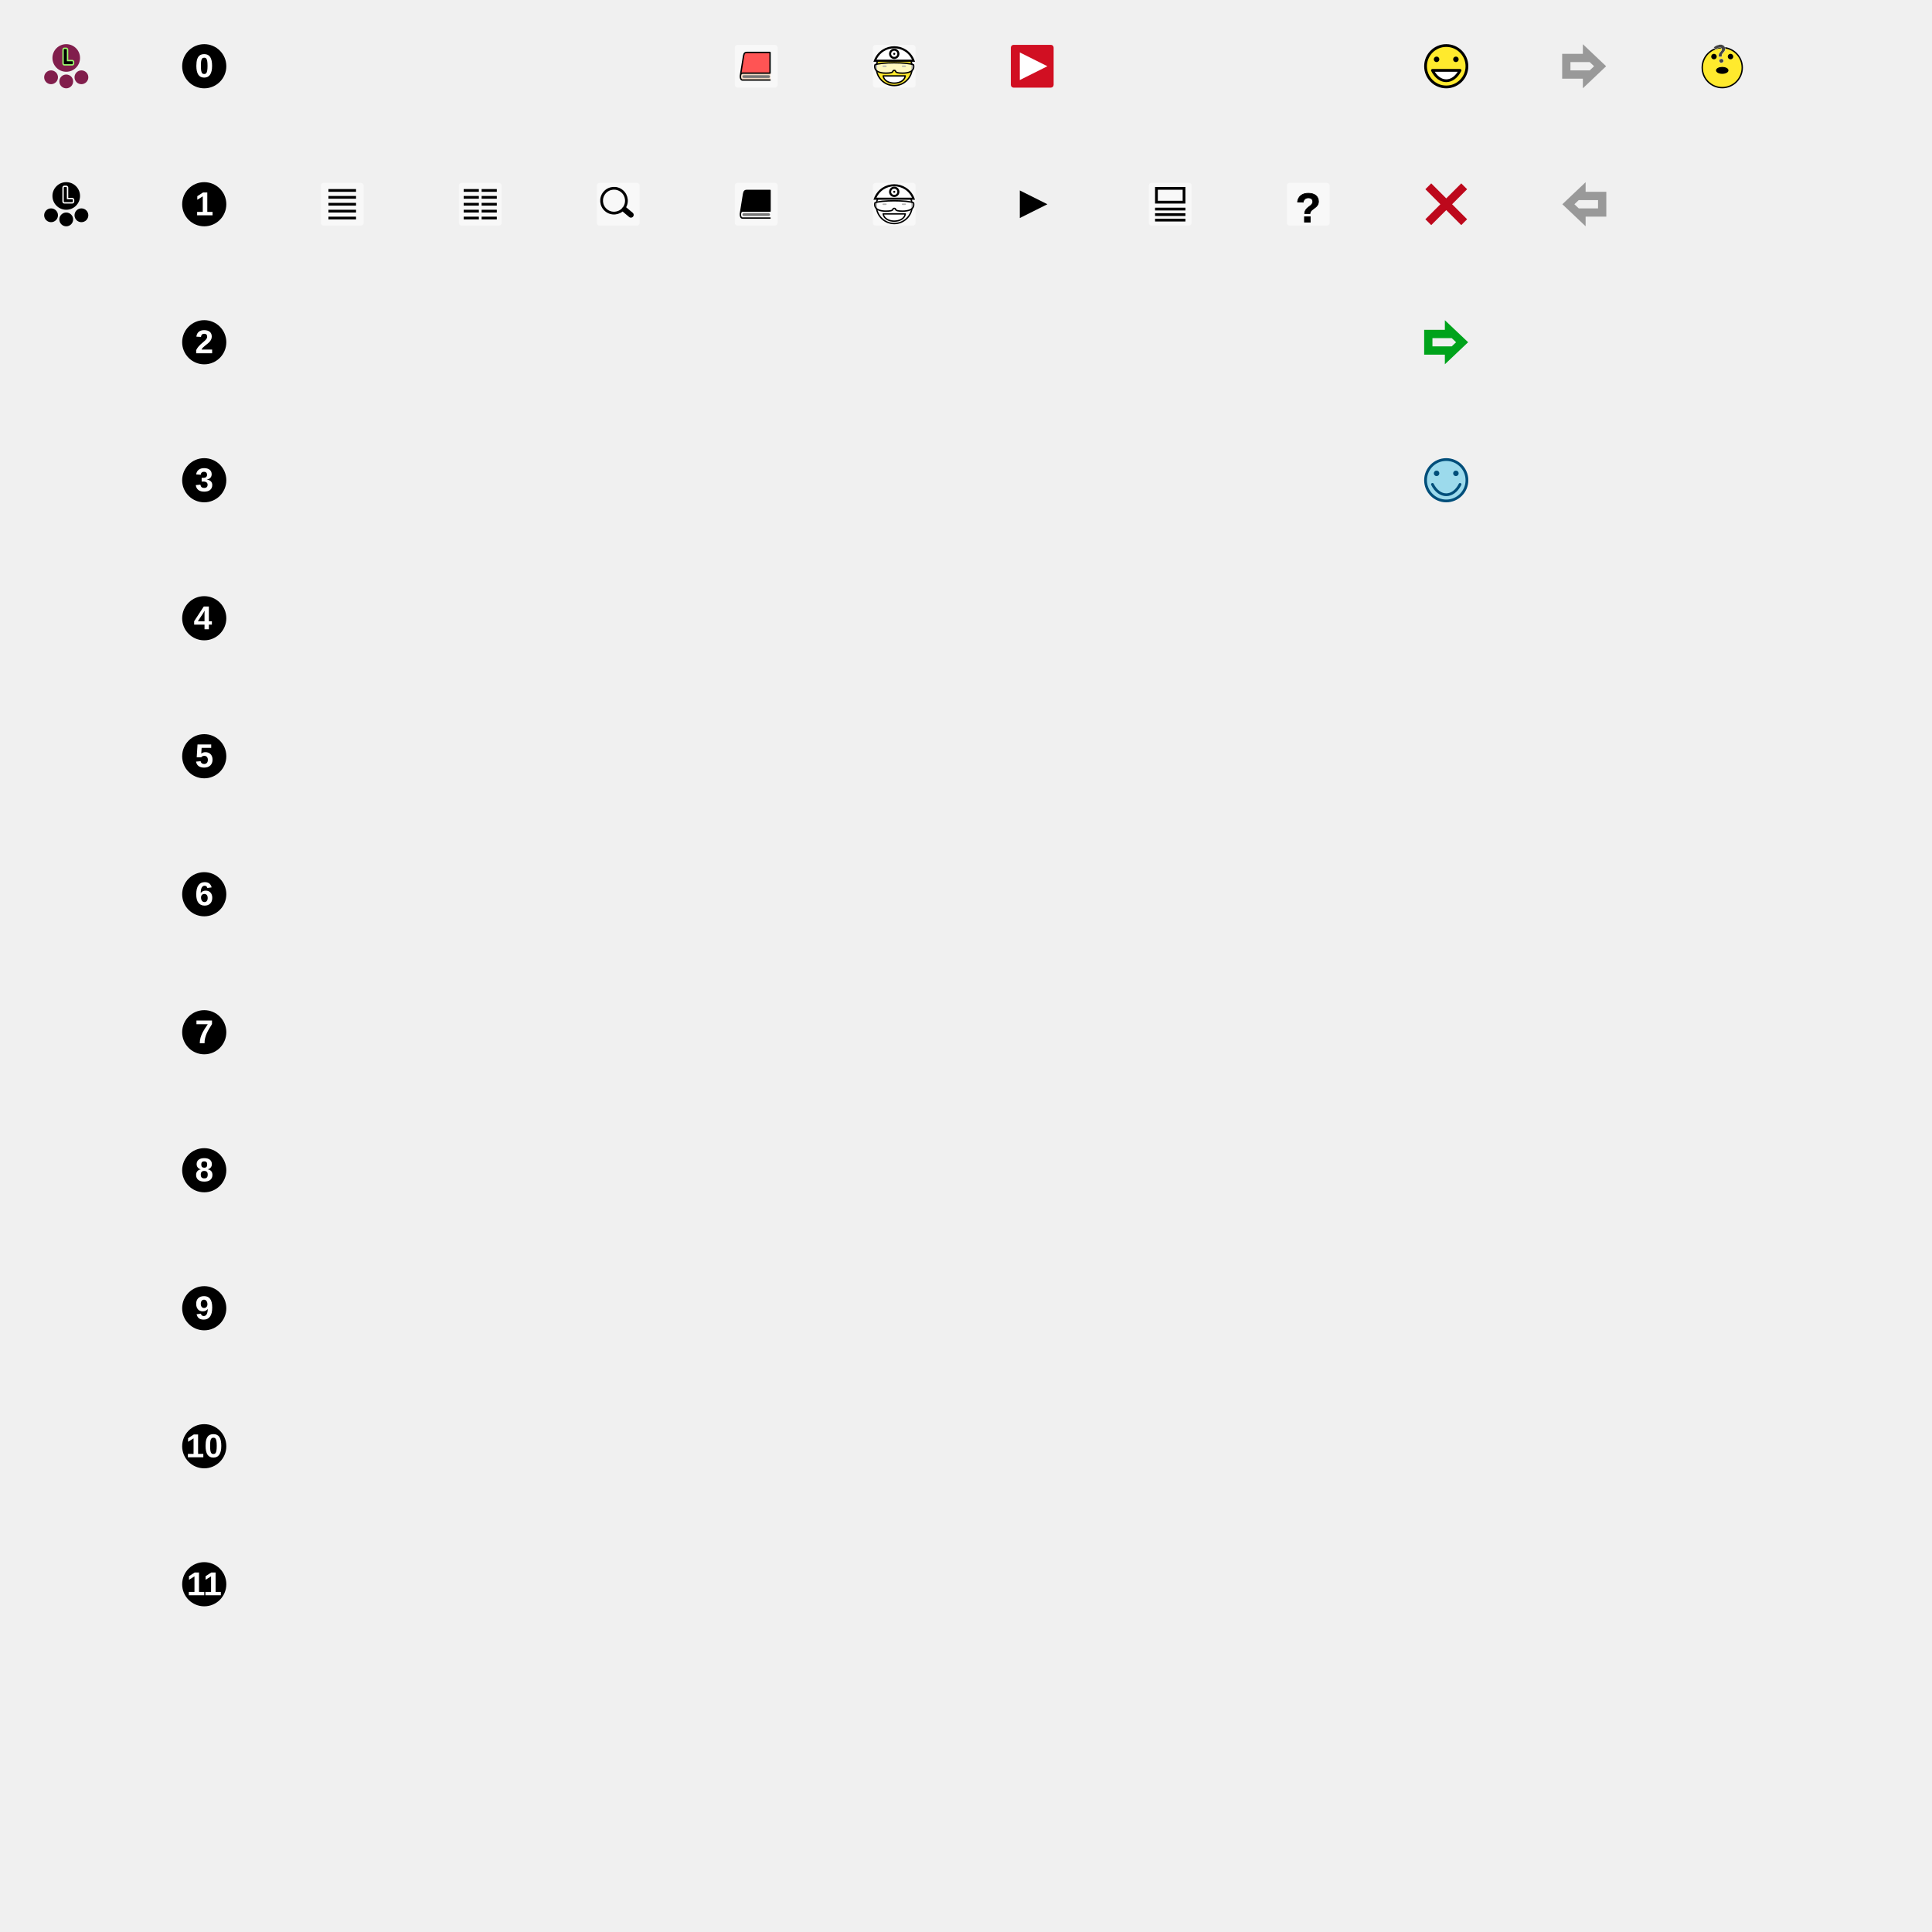
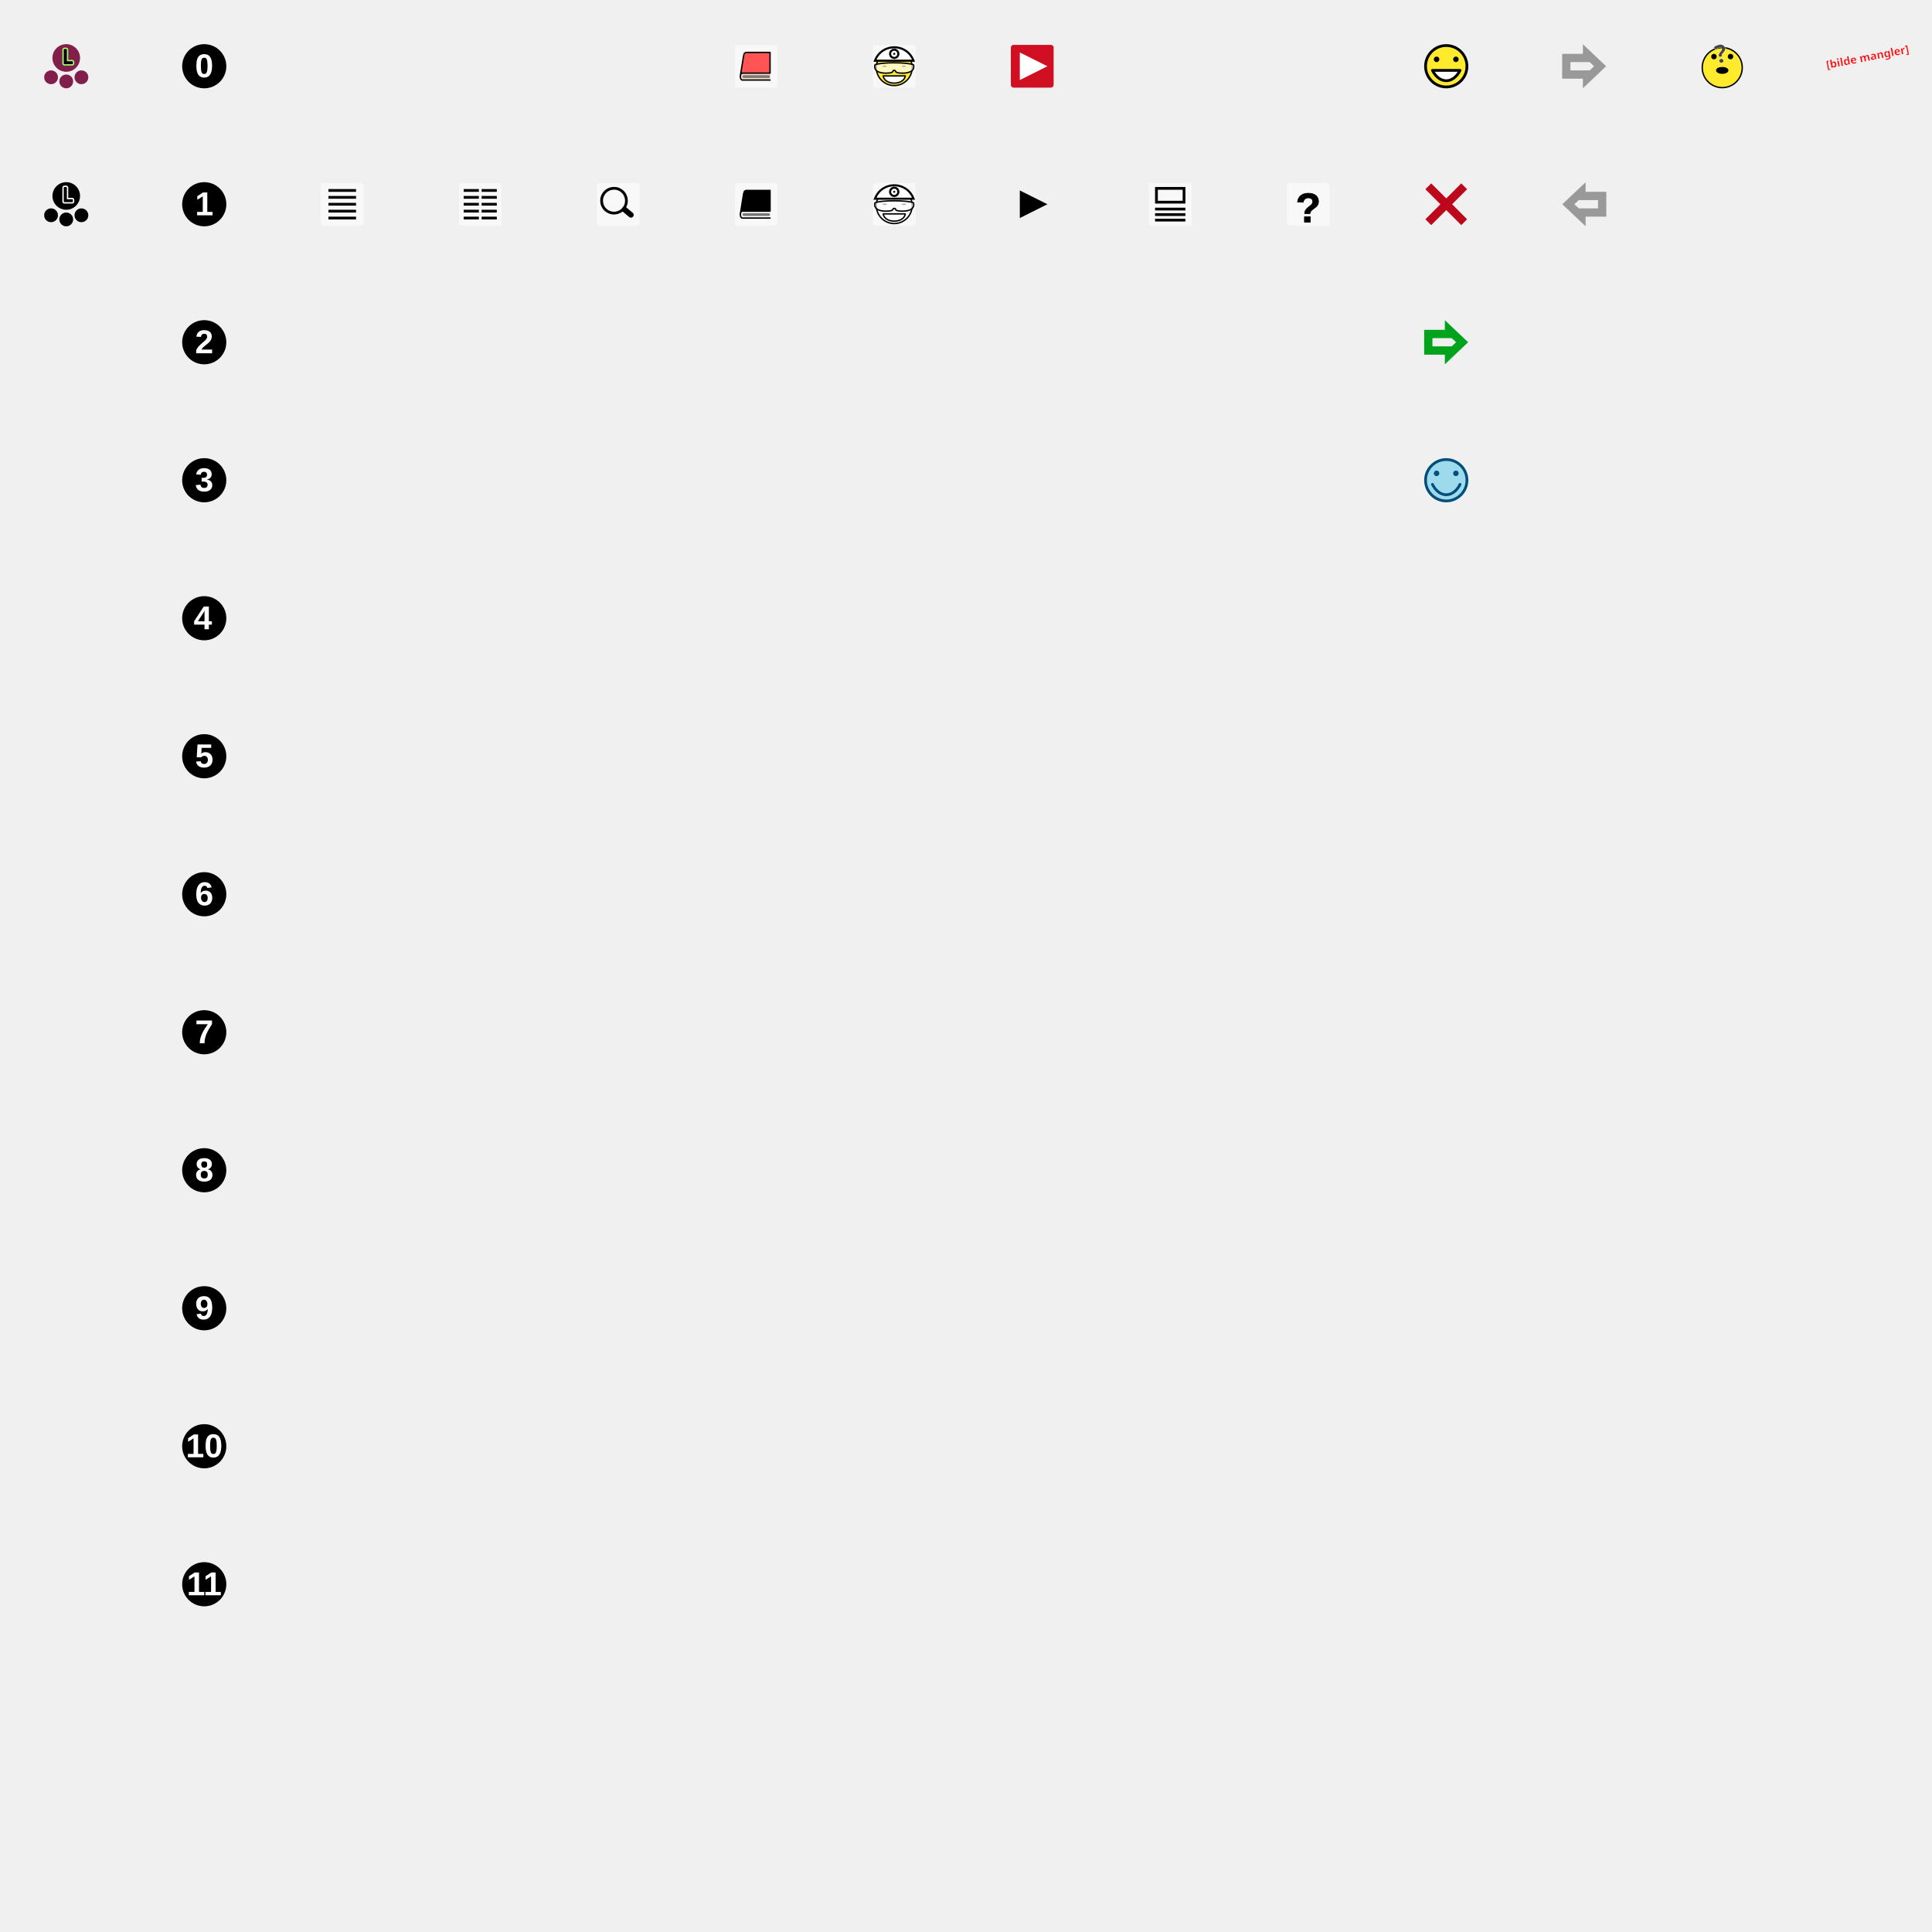
- <svg xmlns="http://www.w3.org/2000/svg" xmlns:xlink="http://www.w3.org/1999/xlink" id="SVG_let_og_finn" width="100%" height="100%" viewBox="-32 -32 1400 1400" preserveAspectRatio="xMidYMid meet" version="1.1">
+ <svg xmlns="http://www.w3.org/2000/svg" xmlns:xlink="http://www.w3.org/1999/xlink" id="SVG_lumbrikus_icons" width="100%" height="100%" viewBox="-32 -32 1400 1400" preserveAspectRatio="xMidYMid meet" version="1.1">
  <style>
         #lumbrikus-icon circle {
    fill: rgb(129, 30, 76);
}
#lumbrikus-icon-bw circle {
    fill: black;
}

#lumbrikus-icon text,
#lumbrikus-icon-bw text {
    font-family: sans-serif;
    fill: black;
    stroke: #9cff6e;
    stroke-width: 3px;
    paint-order: stroke;
    stroke-linejoin: round;
    text-anchor: middle;
    font-size: 14px;
}
#lumbrikus-icon text+text,
#lumbrikus-icon-bw text+text{
    stroke-width: 1px;
    stroke:black;
}
#lumbrikus-icon-bw {
    fill: black;
}

#lumbrikus-icon-bw text
 {
    stroke: white;
}

.kap circle {
    fill: black;
}
.kap text, .kviss text {
    font-family: Arial, "DejaVu Sans", sans-serif;
    text-anchor:middle;
    font-size: 24px;
    fill: white;
    font-weight: bold;
}
.kviss text {
    fill:black;
    stroke: black;
    stroke-width: 0.5px;
}
.icon-bg {
    fill: white;
    opacity: 0.5;
}

.thick {
    stroke: black;
    fill: transparent;
    stroke-width: 2px;
    stroke-linecap: butt;
}
#magnifier path {
    stroke: black;
    stroke-linecap: round;
    stroke-width: 4px;
}

.bookline {
    stroke: black;
    stroke-linecap: round;
    stroke-width: 1px;
    fill: transparent; 
    stroke-linejoin: round;
}

.bookline-bottom {
    stroke: #777;
    stroke-linecap: round;
    stroke-width: 2px;
}

#ord-bw-icon .bookfill {
    fill:black;
}
#ord-bw-icon .bookpaper {
   fill: rgba(255,255,255,0.75);
}

.bookfill {
    fill: rgb(255, 84, 84);
}
.bookpaper {
    fill: rgb(245, 220, 198);
}

.hode {
    stroke: black;
    stroke-width: 1px;
    fill: rgb(255, 234, 45); 
}

#gjore-lage-bw-icon .hode {
    fill: transparent;
}

.smile {
    stroke: black;
    stroke-width: 1px;
    stroke-linecap: round;
    stroke-linejoin: round;
    fill: rgb(255, 255, 255);
}
.helmet, .hodelykt {
    stroke: black;
    stroke-width: 1.5px;
    stroke-linejoin: miter;
    fill:white;
}

.visor, .eyes {
    stroke: black;
    stroke-width: 1px;
    stroke-linecap: round;
    stroke-linejoin: round;
    fill: rgba(255, 255, 255, 0.7);
}
#filmer-icon .icon-bg {
    fill: rgb(209, 15, 34);
    opacity: 1;
}

#filmer-icon-bw .icon-bg {
    fill: transparent;
}
#filmer-icon .play {
    fill: white;
}
#filmer-icon-bw .play {
    fill: black;
}

.kviss text {
    stroke-width: 0.5px;
    stroke: black;
    stroke-linejoin: round;
    font-size: 2.5em;
}

.frame {
    stroke: black;
    stroke-width: 2px;
    fill: transparent;
    stroke-linecap: square;
    stroke-linejoin: miter;
}

.galt {
    fill: none;
    stroke: rgb(189, 8, 28);
    stroke-width: 6px;
    stroke-linecap: butt;
}
.riktig .hode {
    fill: rgb(255, 234, 45);;
    stroke: black;
    stroke-width: 2px;
}
.riktig .hode-oye {
    fill:black;
    stroke: none;
}
.riktig .hode-smil {
    fill: white;
    stroke: black;
    stroke-width: 2px;
    stroke-linecap:round;
    stroke-linejoin:round;
}

.mulig .hode {
    fill: rgb(156, 218, 236);;
    stroke: rgb(0, 78, 122);
    stroke-width: 2px;
}
.mulig .hode-oye {
    fill:rgb(0, 78, 122);
    stroke: none;
}
.mulig .hode-smil {
    fill: none;
    stroke: rgb(0, 78, 122);
    stroke-width: 2px;
    stroke-linecap:round;
}

.hint-riktig {
    fill: transparent;
    stroke: rgb(0, 163, 27);
    stroke-width: 6px;
}

.forrige, .neste {
    fill: transparent;
    stroke: #999;
    stroke-width: 6px;
}

     </style>
  <view id="lumbrikus" viewBox="0 0 32 32" />
  <view id="lumbrikus-bw" viewBox="0 100 32 32" />
  <view id="kap0" viewBox="100 000 32 32" />
  <view id="kap1" viewBox="100 100 32 32" />
  <view id="kap2" viewBox="100 200 32 32" />
  <view id="kap3" viewBox="100 300 32 32" />
  <view id="kap4" viewBox="100 400 32 32" />
  <view id="kap5" viewBox="100 500 32 32" />
  <view id="kap6" viewBox="100 600 32 32" />
  <view id="kap7" viewBox="100 700 32 32" />
  <view id="kap8" viewBox="100 800 32 32" />
  <view id="kap9" viewBox="100 900 32 32" />
  <view id="kap10" viewBox="100 1000 32 32" />
  <view id="kap11" viewBox="100 1100 32 32" />
  <view id="kort-fortelling-bw" viewBox="200 100 32 32" />
  <view id="lang-fortelling-bw" viewBox="300 100 32 32" />
  <view id="let-og-finn-bw" viewBox="400 100 32 32" />
  <view id="ord" viewBox="500 000 32 32" />
  <view id="ord-bw" viewBox="500 100 32 32" />
  <view id="gjore-og-lage" viewBox="600 000 32 32" />
  <view id="gjore-og-lage-bw" viewBox="600 100 32 32" />
  <view id="filmer" viewBox="700 000 32 32" />
  <view id="filmer-bw" viewBox="700 100 32 32" />
  <view id="snutter" viewBox="800 000 32 32" />
  <view id="snutter-bw" viewBox="800 100 32 32" />
  <view id="kviss" viewBox="900 000 32 32" />
  <view id="kviss-bw" viewBox="900 100 32 32" />
  <view id="riktig-hode" viewBox="1000 000 32 32" />
  <view id="galt" viewBox="1000 100 32 32" />
  <view id="hint-riktig" viewBox="1000 200 32 32" />
  <view id="mulig-hode" viewBox="1000 300 32 32" />
  <view id="neste" viewBox="1100 000 32 32" />
  <view id="forrige" viewBox="1100 100 32 32" />
  <view id="undring" viewBox="1200 000 32 32" />
+   <view id="mangler" viewBox="1300 000 64 16" />
  <a xlink:href="#lumbrikus">
    <g id="lumbrikus-icon" transform="translate(16,16)">
      <circle cx="0" cy="-6" r="10" />
      <circle cx="0" cy="11" r="5" />
      <circle cx="-11" cy="8" r="5" />
      <circle cx="11" cy="8" r="5" />
      <text x="1" y="-2">L</text>
      <text x="1" y="-2">L</text>
    </g>
  </a>
  <a xlink:href="#lumbrikus-bw">
    <g id="lumbrikus-icon-bw" transform="translate(16,116)">
      <circle class="licon" cx="0" cy="-6" r="10" />
      <circle class="licon" cx="0" cy="11" r="5" />
      <circle class="licon" cx="-11" cy="8" r="5" />
      <circle class="licon" cx="11" cy="8" r="5" />
      <text x="1" y="-2">L</text>
      <text x="1" y="-2">L</text>
    </g>
  </a>
  <a xlink:href="#kap0">
    <g id="kap0-icon" class="kap" transform="translate(116,016)">
      <circle x="0" y="0" r="16" />
      <text x="0" y="0" dy="8">0</text>
    </g>
  </a>
  <a xlink:href="#kap1">
    <g id="kap1-icon" class="kap" transform="translate(116,116)">
      <circle x="0" y="0" r="16" />
      <text x="0" y="0" dy="8">1</text>
    </g>
  </a>
  <a xlink:href="#kap2">
    <g id="kap2-icon" class="kap" transform="translate(116,216)">
      <circle x="0" y="0" r="16" />
      <text x="0" y="0" dy="8">2</text>
    </g>
  </a>
  <a xlink:href="#kap3">
    <g id="kap3-icon" class="kap" transform="translate(116,316)">
      <circle x="0" y="0" r="16" />
      <text x="0" y="0" dy="8">3</text>
    </g>
  </a>
  <a xlink:href="#kap4">
    <g id="kap4-icon" class="kap" transform="translate(116,416)">
      <circle x="0" y="0" r="16" />
      <text x="-1" y="0" dy="8">4</text>
    </g>
  </a>
  <a xlink:href="#kap5">
    <g id="kap5-icon" class="kap" transform="translate(116,516)">
      <circle x="0" y="0" r="16" />
      <text x="0" y="0" dy="8">5</text>
    </g>
  </a>
  <a xlink:href="#kap6">
    <g id="kap6-icon" class="kap" transform="translate(116,616)">
      <circle x="0" y="0" r="16" />
      <text x="0" y="0" dy="8">6</text>
    </g>
  </a>
  <a xlink:href="#kap7">
    <g id="kap7-icon" class="kap" transform="translate(116,716)">
      <circle x="0" y="0" r="16" />
      <text x="0" y="0" dy="8">7</text>
    </g>
  </a>
  <a xlink:href="#kap8">
    <g id="kap8-icon" class="kap" transform="translate(116,816)">
      <circle x="0" y="0" r="16" />
      <text x="0" y="0" dy="8">8</text>
    </g>
  </a>
  <a xlink:href="#kap9">
    <g id="kap9-icon" class="kap" transform="translate(116,916)">
      <circle x="0" y="0" r="16" />
      <text x="0" y="0" dy="8">9</text>
    </g>
  </a>
  <a xlink:href="#kap10">
    <g id="kap10-icon" class="kap" transform="translate(116,1016)">
      <circle x="0" y="0" r="16" />
      <text x="0" y="0" dy="8">10</text>
    </g>
  </a>
  <a xlink:href="#kap11">
    <g id="kap11-icon" class="kap" transform="translate(116,1116)">
      <circle x="0" y="0" r="16" />
      <text x="0" y="0" dy="8">11</text>
    </g>
  </a>
  <a xlink:href="#kort-fortelling-bw">
    <g id="kort-fortelling-bw-icon" transform="translate(216,116)">
      <rect class="icon-bg" x="-15.5" y="-15.5" width="31" height="31" rx="2" />
      <path class="thick" d="M-10,0 h20 M-10,5 h20 M-10,10 h20 M-10,-5 h20 M-10,-10 h20" />
    </g>
  </a>
  <a xlink:href="#lang-fortelling-bw">
    <g id="lang-fortelling-bw-icon" transform="translate(316,116)">
      <rect class="icon-bg" x="-15.5" y="-15.5" width="31" height="31" rx="2" />
      <path class="thick" d="M-12,0 h11 M-12,5 h11 M-12,10 h11 M-12,-5 h11 M-12,-10 h11" />
      <path class="thick" d="M1,0 h11 M1,5 h11 M1,10 h11 M1,-5 h11 M1,-10 h11" />
    </g>
  </a>
  <a xlink:href="#let-og-finn-bw">
    <g id="let-og-finn-bw-icon" transform="translate(416,116)">
      <rect class="icon-bg" x="-15.5" y="-15.5" width="31" height="31" rx="2" />
      <g id="magnifier" transform="rotate(-50)">
        <circle class="thick" cx="0" cy="-4" r="9" />
        <path d="M0,6 v 6" />
      </g>
    </g>
  </a>
  <a xlink:href="#ord">
    <g id="ord-icon" transform="translate(516,016)">
      <rect class="icon-bg" x="-15.5" y="-15.5" width="31" height="31" rx="2" />
      <path class="bookfill" d="M10,5 h -21.25 l2.25,-13 c 0.25,-1 1,-2 2,-2 h 17z" />
      <path class="bookpaper" d="M10.25,10 h-20.5 c -2,0 -2,-5 0,-5 h20.75 c -0.5,1.5 -0.5,3.5 0,5" />
      <path class="bookline" d="M10,10 h -20 c -2,0 -2,-5 0,-5 h20 v-15 h-17 c -2,0 -2,2 -2.25,3 l -2.25,14" />
      <path class="bookline-bottom" d="M9,7.5 h -18" />
    </g>
  </a>
  <a xlink:href="#ord-bw">
    <g id="ord-bw-icon" transform="translate(516,116)">
      <rect class="icon-bg" x="-15.5" y="-15.5" width="31" height="31" rx="2" />
      <path class="bookfill" d="M10,5 h -21.25 l2.25,-13 c 0.25,-1 1,-2 2,-2 h 17z" />
      <path class="bookpaper" d="M10.25,10 h-20.5 c -2,0 -2,-5 0,-5 h20.75 c -0.5,1.5 -0.5,3.5 0,5" />
      <path class="bookline" d="M10,10 h -20 c -2,0 -2,-5 0,-5 h20 v-15 h-17 c -2,0 -2,2 -2.25,3 l -2.25,14" />
      <path class="bookline-bottom" d="M9,7.5 h -18" />
    </g>
  </a>
  <a xlink:href="#gjore-og-lage">
    <g id="gjore-lage-icon" transform="translate(616,016)">
      <rect class="icon-bg" x="-15.5" y="-15.5" width="31" height="31" rx="2" />
      <circle class="hode" cx="0" cy="1" r="13" />
      <path class="smile" d="M8,7 c -1,7 -15,7 -16,0z" />
      <g id="helmet_group" transform="translate(0,0)">
        <path class="helmet" d="M14,-4 c -5,-13 -23,-13 -28,0 z" />
        <circle class="hodelykt" cx="0" cy="-9" r="3" />
        <circle class="hodelykt-senter" cx="0" cy="-9" r="0.75" />
      </g>
      <path class="eyes" d="M8 0 h -2 M -8 0 h 2" />
      <path class="visor" d="M14 -1       c -4,-2 -24,-2 -28,0       c -1,5 4,6 8 6       c 7,0 4,-2 6,-2       c 2,0 -1,2 6,2      c 4,0 9,-1 8,-6" />
    </g>
  </a>
  <a xlink:href="#gjore-og-lage-bw">
    <g id="gjore-lage-bw-icon" transform="translate(616,116)">
      <rect class="icon-bg" x="-15.5" y="-15.5" width="31" height="31" rx="2" />
      <circle class="hode" cx="0" cy="1" r="13" />
      <path class="smile" d="M8,7 c -1,7 -15,7 -16,0z" />
      <g id="helmet_group" transform="translate(0,0)">
        <path class="helmet" d="M14,-4 c -5,-13 -23,-13 -28,0 z" />
        <circle class="hodelykt" cx="0" cy="-9" r="3" />
        <circle class="hodelykt-senter" cx="0" cy="-9" r="0.75" />
      </g>
      <path class="eyes" d="M8 0 h -2 M -8 0 h 2" />
      <path class="visor" d="M14 -1       c -4,-2 -24,-2 -28,0       c -1,5 4,6 8 6       c 7,0 4,-2 6,-2       c 2,0 -1,2 6,2      c 4,0 9,-1 8,-6" />
    </g>
  </a>
  <a xlink:href="#filmer">
    <g id="filmer-icon" transform="translate(716,016)">
      <rect class="icon-bg" x="-15.5" y="-15.5" width="31" height="31" rx="2" />
      <path class="play" d="M11 0 l -20 10 v-20 z" />
    </g>
  </a>
  <a xlink:href="#filmer-bw">
    <g id="filmer-icon-bw" transform="translate(716,116)">
      <rect class="icon-bg" x="-15.5" y="-15.5" width="31" height="31" rx="2" />
      <path class="play" d="M11 0 l -20 10 v-20 z" />
    </g>
  </a>
  <a xlink:href="#snutter-bw">
    <g id="snutter-bw-icon" transform="translate(816,116)">
      <rect class="icon-bg" x="-15.5" y="-15.5" width="31" height="31" rx="2" />
      <path class="frame" d="M-10,-11.5 h20 v 10 h-20 z" />
      <path class="frame" d="M-10,3.5 h20 M-10,7.5 h20 M-10,11.5 h20 " />
    </g>
  </a>
  <a xlink:href="#kviss-bw">
    <g id="kviss-bw-icon" class="kviss" transform="translate(916,116)">
      <rect class="icon-bg" x="-15.5" y="-15.5" width="31" height="31" rx="2" />
      <text x="0" y="0" dy="13">?</text>
    </g>
  </a>
  <a xlink:href="#riktig-hode">
    <g id="riktig-hode-icon" class="riktig" transform="translate(1016,16)">
      <circle class="hode" cx="0" cy="0" r="15" />
      <circle class="hode-oye" cx="7" cy="-5" r="2" />
      <circle class="hode-oye" cx="-7" cy="-5" r="2" />
      <path class="hode-smil" d="M-10,3 C -5,13 5,13 10,3 z" />
    </g>
  </a>
  <a xlink:href="#galt">
    <g id="galt-icon" transform="translate(1016,116)">
      <path class="galt" d="M-13 -13 L 13 13 M-13 13 L 13 -13" />
    </g>
  </a>
  <a xlink:href="#hint-riktig">
    <g id="hint-icon" transform="translate(1016,216)">
      <path class="hint-riktig" d="M11.5 0 L2 9 L 2 6 L -13 6 L -13 -6 L 2 -6 L2 -9 z" />
    </g>
  </a>
  <a xlink:href="#mulig-hode">
    <g id="mulig-hode-icon" class="mulig" transform="translate(1016,316)">
      <circle class="hode" cx="0" cy="0" r="15" />
      <circle class="hode-oye" cx="7" cy="-5" r="2" />
      <circle class="hode-oye" cx="-7" cy="-5" r="2" />
      <path class="hode-smil" d="M-10,3 C -5,13 5,13 10,3" />
    </g>
  </a>
  <a xlink:href="#neste">
    <g id="neste-icon" transform="translate(1116,16)">
      <path class="neste" d="M11.5 0 L2 9 L 2 6 L -13 6 L -13 -6 L 2 -6 L2 -9 z" />
    </g>
  </a>
  <a xlink:href="#forrige">
    <g id="forrige-icon" transform="translate(1116,116)">
      <path class="forrige" d="M11.5 0 L2 9 L 2 6 L -13 6 L -13 -6 L 2 -6 L2 -9 z" transform="scale(-1,1)" />
    </g>
  </a>
  <a xlink:href="#undring">
    <g id="undring-icon" transform="translate(1216,016)">
      <circle class="hode" cx="0" cy="1" r="14.5" />
      <circle class="hode-oye" cx="6" cy="-7" r="2" />
      <circle class="hode-oye" cx="-6" cy="-7" r="2" />
      <ellipse fill="black" stroke="black" cx="0" cy="3" rx="4" ry="2" />
      <text font-family="sans-serif" font-weight="bold" font-size="18px" fill="#444" stroke="white" stroke-width=".2" x="0" y="0" transform="translate(-4,-2) rotate(-11)">
        <tspan dy="0">?</tspan>
      </text>
    </g>
  </a>
+   <a xlink:href="#mangler">
+     <g id="mangler-icon" transform="translate(1316,016)">
+       <text font-family="sans-serif" font-weight="bold" font-size="8px" fill="red" text-anchor="middle" stroke="white" stroke-width=".2" x="0" y="0" transform="translate(-4,-2) rotate(-11)">
+         <tspan dy="0" dx="20">[bilde mangler]</tspan>
+       </text>
+     </g>
+   </a>
</svg>
